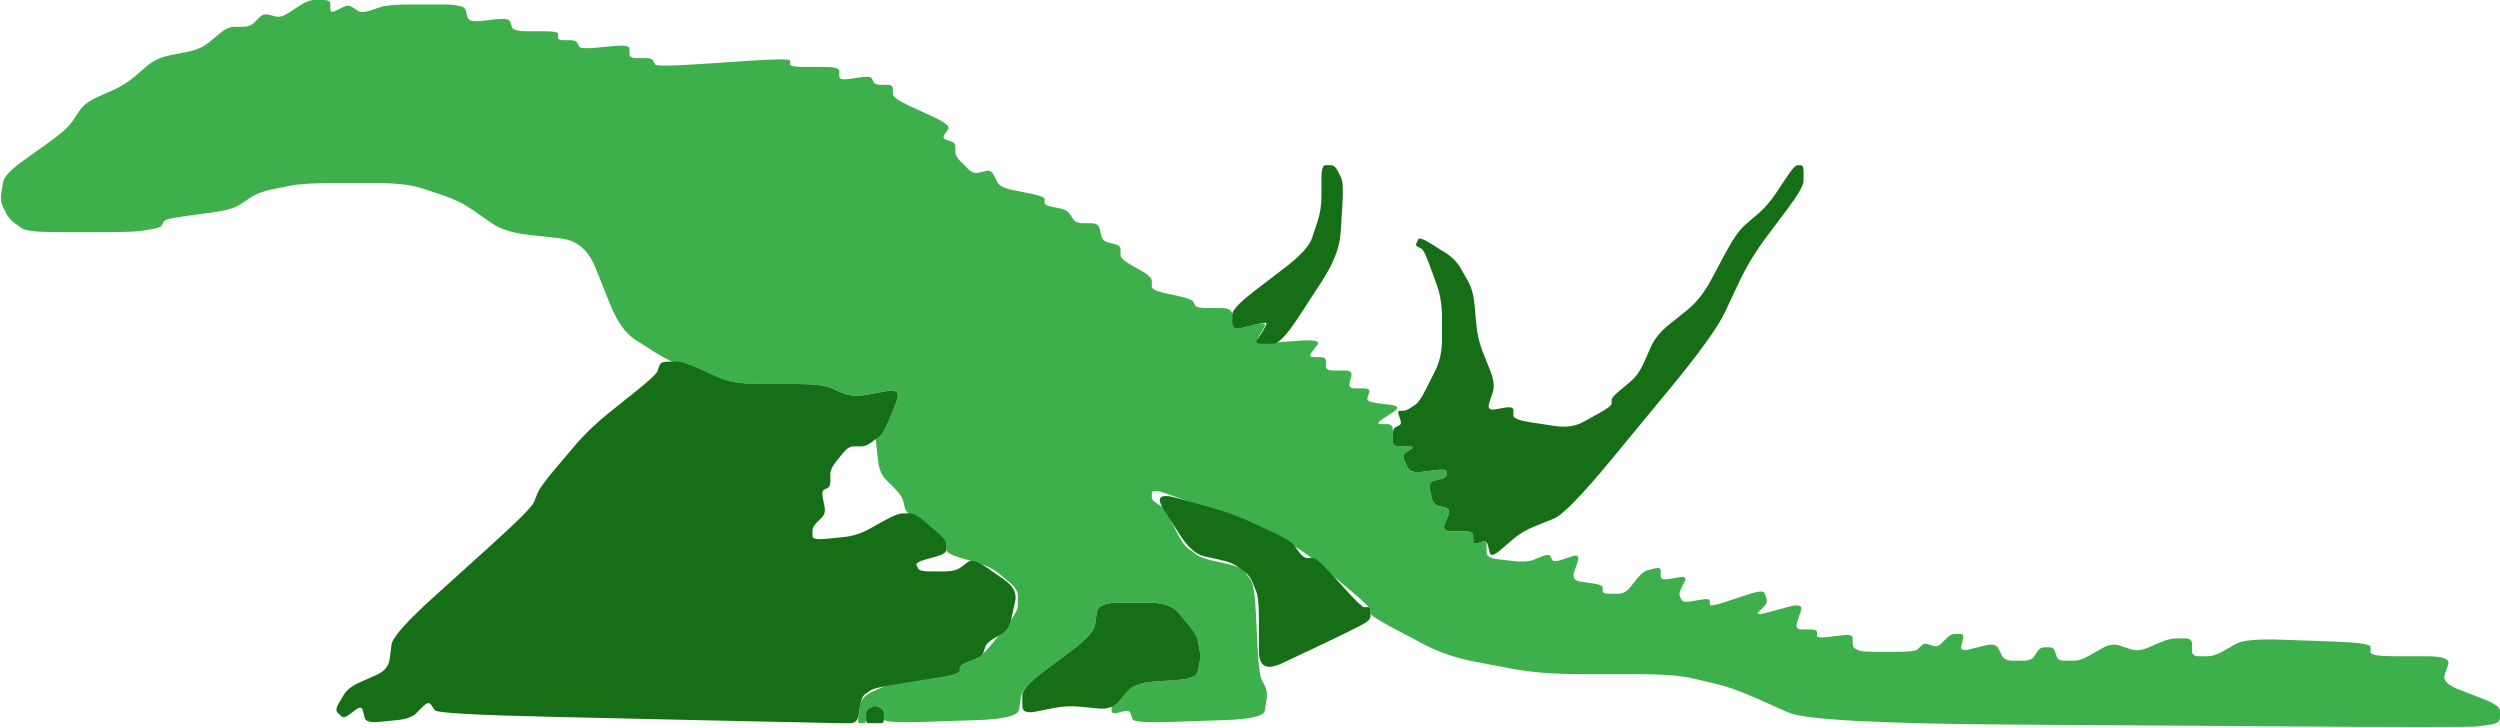
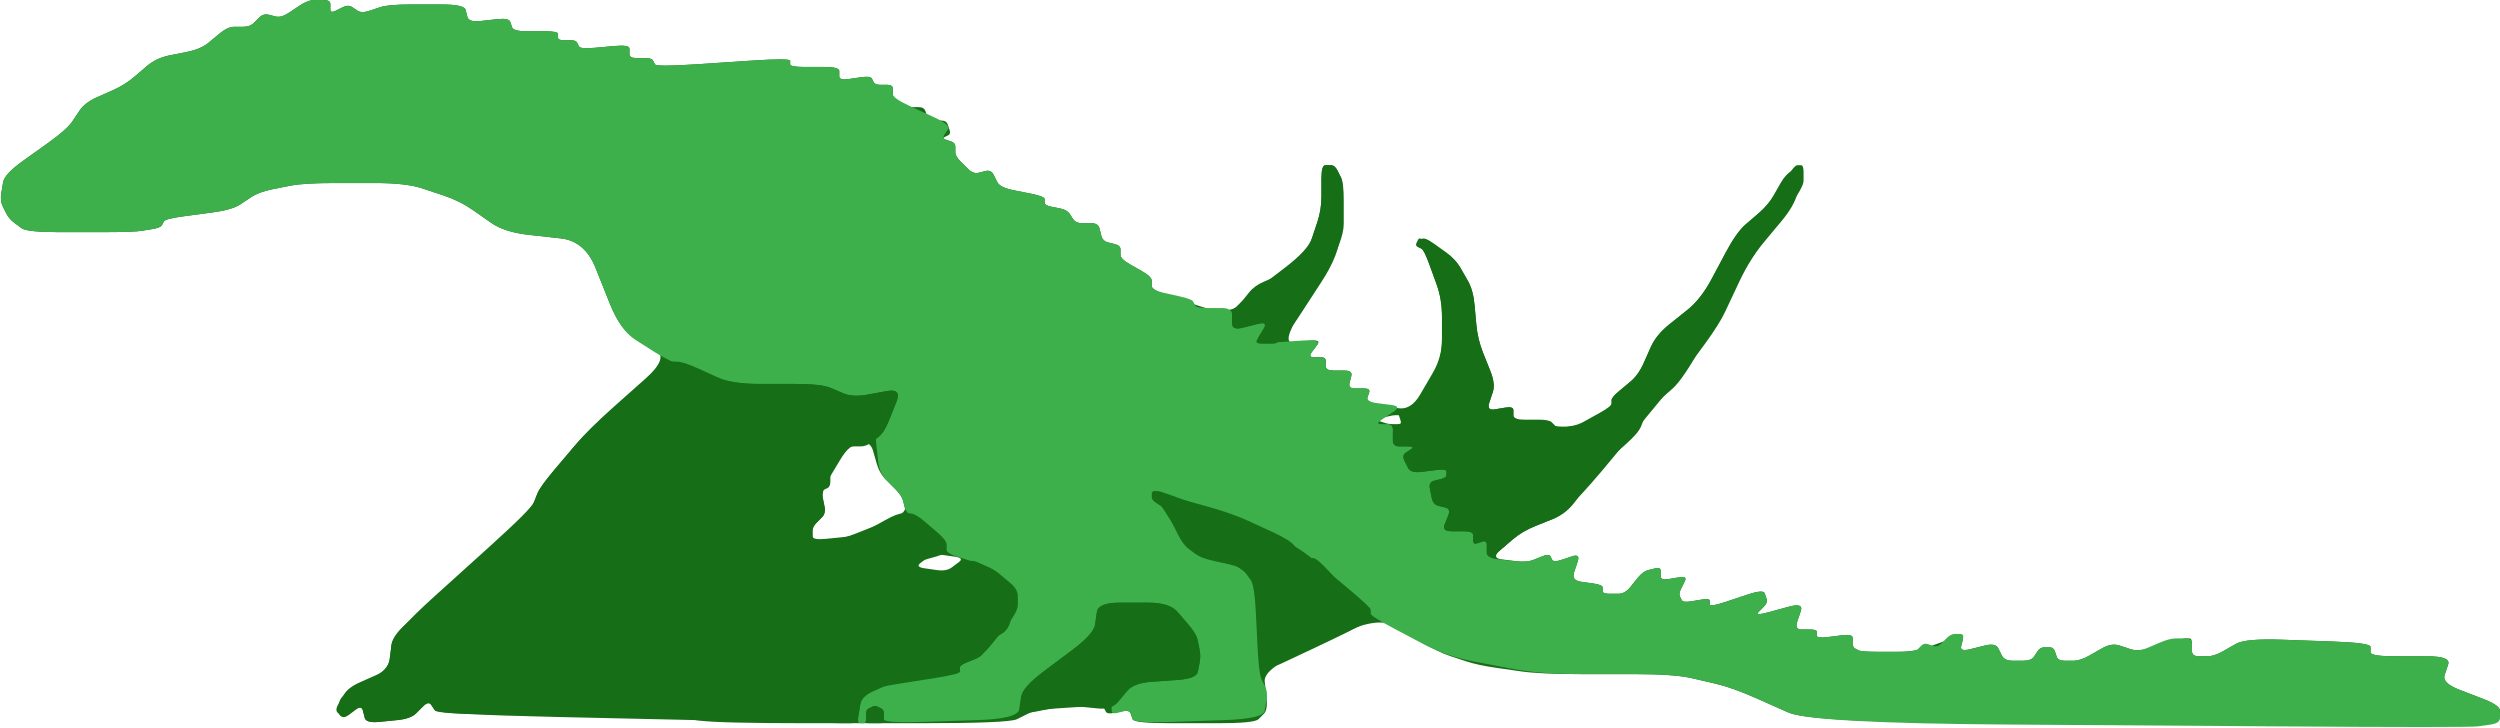
<svg xmlns="http://www.w3.org/2000/svg" viewBox="0 0 560 163" width="560" height="163">
+   <path data-wing-backing="true" fill="rgb(22,110,23)" d="M67.2 1.2L67.2 1.2Q69 0 70.5 0L72.5 0Q74 0 74 0.9L74 2.1Q74 3 75.2 2.4L76.8 1.6Q78 1 78.9 1.6L80.1 2.4Q81 3 82.8 2.4L85.2 1.6Q87 1 92.1 1L98.9 1Q104 1 104.3 2.2L104.7 3.8Q105 5 107.7 4.7L111.3 4.3Q114 4 114.3 4.9L114.7 6.1Q115 7 118 7L122 7Q125 7 125 7.6L125 8.4Q125 9 126.2 9L127.8 9Q129 9 129.3 9.6L129.7 10.4Q130 11 133.3 10.7L137.7 10.3Q141 10 141 10.9L141 12.1Q141 13 142.5 13L144.5 13Q146 13 146.3 13.6L146.7 14.4Q147 15 156 14.4L168 13.6Q177 13 177 13.6L177 14.4Q177 15 180.3 15L184.7 15Q188 15 188 15.9L188 17.1Q188 18 190.1 17.7L192.9 17.3Q195 17 195.3 17.6L195.7 18.4Q196 19 197.2 19L198.8 19Q200 19 200 19.9L200 21.1Q200 22 200.9 22.6L202.1 23.4Q203 24 204.2 24L205.8 24Q207 24 207.3 24.9L207.7 26.1Q208 27 209.2 27L210.8 27Q212 27 212.3 27.9L212.7 29.1Q213 30 212.4 30.3L211.6 30.7Q211 31 211.9 31.3L213.1 31.7Q214 32 214 32.9L214 34.1Q214 35 215.2 36.2L216.8 37.8Q218 39 219.2 38.7L220.8 38.3Q222 38 222.6 39.2L223.4 40.8Q224 42 227 42.6L231 43.4Q234 44 234 44.6L234 45.4Q234 46 235.5 46.3L237.5 46.7Q239 47 239.6 47.9L240.4 49.1Q241 50 242.5 50L244.5 50Q246 50 246.3 51.2L246.7 52.8Q247 54 248.2 54.3L249.8 54.7Q251 55 251 55.9L251 57.1Q251 58 253.1 59.2L255.9 60.8Q258 62 258 62.9L258 64.1Q258 65 262.5 66.5L268.5 68.5Q273 70 274.2 69.7L275.8 69.3Q277 69 278.2 67.5L279.8 65.5Q281 64 283.1 63.1L285.9 61.9Q288 61 289.5 59.5L291.5 57.5Q293 56 293.9 53.3L295.1 49.7Q296 47 296 44L296 40Q296 37 296.9 37L298.1 37Q299 37 299.6 38.2L300.4 39.8Q301 41 301 44.9L301 50.1Q301 54 296.8 60.9L291.2 70.1Q287 77 289.7 76.7L293.3 76.3Q296 76 295.1 77.2L293.9 78.8Q293 80 294.2 80L295.8 80Q297 80 297 80.9L297 82.1Q297 83 298.8 83L301.2 83Q303 83 302.7 84.2L302.3 85.8Q302 87 303.5 87L305.5 87Q307 87 306.7 87.9L306.3 89.1Q306 90 309 90.6L313 91.4Q316 92 318.1 88.4L320.9 83.6Q323 80 323 76.1L323 70.9Q323 67 321.8 63.7L320.2 59.3Q319 56 318.4 55.7L317.6 55.3Q317 55 317.6 54.4L318.4 53.6Q319 53 321.1 54.5L323.9 56.5Q326 58 327.2 60.1L328.8 62.9Q330 65 330.3 68.3L330.7 72.7Q331 76 332.2 79L333.8 83Q335 86 334.4 87.8L333.6 90.2Q333 92 334.8 91.7L337.2 91.3Q339 91 339 91.9L339 93.1Q339 94 341.4 94L344.6 94Q347 94 347.6 94.6L348.4 95.4Q349 96 350.8 95.7L353.2 95.3Q355 95 356.8 93.8L359.2 92.2Q361 91 361 90.4L361 89.6Q361 89 362.8 87.5L365.2 85.5Q367 84 368.2 81.3L369.8 77.7Q371 75 374 72.6L378 69.4Q381 67 383.4 62.5L386.6 56.5Q389 52 391.1 50.2L393.9 47.8Q396 46 397.2 43.9L398.8 41.1Q400 39 401.2 38.4L402.8 37.6Q404 37 403.4 39.7L402.6 43.3Q402 46 399 49.6L395 54.4Q392 58 387.5 66.1L381.5 76.9Q377 85 374.6 87.1L371.4 89.9Q369 92 368.4 93.5L367.6 95.5Q367 97 364.3 99.4L360.7 102.6Q358 105 355.9 108L353.1 112Q351 115 348 116.2L344 117.8Q341 119 338.9 120.8L336.1 123.2Q334 125 336.4 125.3L339.6 125.7Q342 126 343.5 125.4L345.5 124.6Q347 124 347.3 124.6L347.7 125.4Q348 126 349.8 125.4L352.2 124.6Q354 124 353.4 125.8L352.6 128.2Q352 130 354.1 130.3L356.9 130.7Q359 131 359 131.6L359 132.4Q359 133 360.5 133L362.5 133Q364 133 365.2 131.5L366.8 129.5Q368 128 369.2 127.7L370.8 127.3Q372 127 372 127.9L372 129.1Q372 130 373.8 129.7L376.2 129.3Q378 129 377.4 130.2L376.6 131.8Q376 133 376.3 133.6L376.7 134.4Q377 135 378.8 134.7L381.2 134.3Q383 134 383 134.6L383 135.4Q383 136 386.6 134.8L391.4 133.2Q395 132 395.3 132.9L395.7 134.1Q396 135 395.1 135.9L393.9 137.1Q393 138 396.3 137.1L400.7 135.9Q404 135 403.4 136.8L402.6 139.2Q402 141 403.5 141L405.5 141Q407 141 407 141.6L407 142.4Q407 143 409.4 142.7L412.6 142.3Q415 142 415 142.9L415 144.1Q415 145 415.6 145.3L416.4 145.7Q417 146 420.6 146L425.4 146Q429 146 432.3 144.8L436.7 143.2Q440 142 439.7 143.2L439.3 144.8Q439 146 441.4 145.4L444.6 144.6Q447 144 447.6 145.2L448.4 146.8Q449 148 450.8 148L453.2 148Q455 148 455.6 147.1L456.4 145.9Q457 145 457.9 145L459.1 145Q460 145 460.3 145.9L460.7 147.1Q461 148 462.5 148L464.5 148Q466 148 468.1 146.8L470.9 145.2Q473 144 474.8 144.6L477.2 145.4Q479 146 482 145.1L486 143.9Q489 143 489.6 143L490.4 143Q491 143 491 144.2L491 145.8Q491 147 492.5 147L494.5 147Q496 147 498.1 145.8L500.9 144.2Q503 143 511.4 143.3L522.6 143.7Q531 144 531 144.9L531 146.1Q531 147 536.4 147L543.6 147Q549 147 548.4 148.8L547.6 151.2Q547 153 550.9 154.5L556.1 156.5Q560 158 560 159.2L560 160.8Q560 162 513.8 162L452.2 162Q406 162 400.6 159.6L393.4 156.4Q388 154 384.1 153.1L378.9 151.9Q375 151 366 151L354 151Q345 151 340.8 150.4L335.2 149.6Q331 149 328.3 148.1L324.7 146.9Q322 146 318.1 143.6L312.9 140.4Q309 138 301.2 141.6L290.8 146.4Q283 150 283.3 152.7L283.7 156.3Q284 159 283.1 159.9L281.9 161.1Q281 162 272.9 162L262.1 162Q254 162 253.7 161.1L253.3 159.9Q253 159 251.5 159.3L249.5 159.7Q248 160 247.7 159.4L247.3 158.6Q247 158 242.5 158.3L236.5 158.7Q232 159 230.2 159.9L227.8 161.1Q226 162 206.5 162L180.5 162Q161 162 156.5 161.4L150.5 160.6Q146 160 131.6 160L112.4 160Q98 160 97.4 159.1L96.6 157.9Q96 157 94.8 158.2L93.2 159.8Q92 161 89 161.3L85 161.7Q82 162 81.7 160.8L81.3 159.2Q81 158 79.5 158.9L77.5 160.1Q76 161 76 159.5L76 157.5Q76 156 79.3 154.2L83.7 151.8Q87 150 87.3 147.6L87.7 144.4Q88 142 92.2 138.7L97.8 134.3Q102 131 107.1 125.9L113.9 119.1Q119 114 119.6 112.5L120.4 110.5Q121 109 124.3 105.1L128.7 99.9Q132 96 137.4 91.2L144.6 84.8Q150 80 146.7 78.2L142.3 75.8Q139 74 136.6 68L133.4 60Q131 54 125.6 53.4L118.4 52.6Q113 52 110 49.9L106 47.1Q103 45 99.4 43.8L94.6 42.2Q91 41 84.1 41L74.9 41Q68 41 65 41.6L61 42.4Q58 43 56.2 44.2L53.8 45.8Q52 47 47.5 47.6L41.5 48.4Q37 49 36.7 49.6L36.3 50.4Q36 51 34.2 51.3L31.8 51.7Q30 52 22.8 52L13.2 52Q6 52 4.8 51.1L3.2 49.9Q2 49 1.4 47.8L0.6 46.2Q0 45 0.3 43.2L0.7 40.8Q1 39 5.2 36L10.8 32Q15 29 16.2 27.2L17.8 24.8Q19 23 21.7 21.8L25.3 20.2Q28 19 30.1 17.2L32.9 14.8Q35 13 38 12.4L42 11.6Q45 11 46.8 9.5L49.2 7.5Q51 6 52.5 6L54.5 6Q56 6 56.9 5.1L58.1 3.9Q59 3 60.2 3.3L61.8 3.7Q63 4 64.8 2.8ZM312.6 93L312.6 93Q312 93 310.8 93.3L309.2 93.7Q308 94 308.9 94.3L310.1 94.7Q311 95 311.9 95L313.1 95Q314 95 314 94.4L314 93.6Q314 93 313.4 93ZM195.6 101.1L195.6 101.1Q195 99 193.5 99.3L191.5 99.7Q190 100 188.2 103L185.8 107Q184 110 184.3 111.5L184.7 113.5Q185 115 184.1 115.9L182.9 117.1Q182 118 182 118.9L182 120.1Q182 121 183.8 121L186.2 121Q188 121 192.5 119.2L198.5 116.8Q203 115 202.7 113.8L202.3 112.2Q202 111 200.5 109.5L198.5 107.5Q197 106 196.4 103.9ZM211.1 124.3L211.1 124.3Q209 124 207.8 124.9L206.2 126.1Q205 127 207.1 127.3L209.9 127.7Q212 128 213.2 127.1L214.8 125.9Q216 125 213.9 124.7Z" />
  <path fill="rgb(61,175,75)" d="M67.2 1.2L67.2 1.2Q69 0 70.5 0L72.5 0Q74 0 74 0.9L74 2.1Q74 3 75.2 2.4L76.8 1.6Q78 1 78.9 1.6L80.1 2.4Q81 3 82.8 2.4L85.2 1.6Q87 1 92.1 1L98.9 1Q104 1 104.3 2.2L104.7 3.8Q105 5 107.7 4.7L111.3 4.3Q114 4 114.3 4.9L114.7 6.1Q115 7 118 7L122 7Q125 7 125 7.6L125 8.4Q125 9 126.2 9L127.8 9Q129 9 129.3 9.6L129.7 10.4Q130 11 133.3 10.7L137.7 10.3Q141 10 141 10.9L141 12.1Q141 13 142.5 13L144.5 13Q146 13 146.3 13.6L146.7 14.4Q147 15 156 14.4L168 13.6Q177 13 177 13.6L177 14.4Q177 15 180.3 15L184.7 15Q188 15 188 15.9L188 17.1Q188 18 190.1 17.7L192.9 17.3Q195 17 195.3 17.6L195.7 18.4Q196 19 197.2 19L198.8 19Q200 19 200 19.9L200 21.1Q200 22 203.9 23.8L209.1 26.2Q213 28 212.4 28.9L211.6 30.1Q211 31 211.9 31.3L213.1 31.7Q214 32 214 32.9L214 34.1Q214 35 215.2 36.2L216.8 37.8Q218 39 219.2 38.7L220.8 38.3Q222 38 222.6 39.2L223.4 40.8Q224 42 227 42.6L231 43.4Q234 44 234 44.6L234 45.4Q234 46 235.5 46.3L237.5 46.7Q239 47 239.6 47.9L240.4 49.1Q241 50 242.5 50L244.5 50Q246 50 246.3 51.2L246.7 52.8Q247 54 248.2 54.3L249.8 54.7Q251 55 251 55.9L251 57.1Q251 58 253.1 59.2L255.9 60.8Q258 62 258 62.9L258 64.1Q258 65 260.7 65.6L264.3 66.4Q267 67 267.3 67.6L267.7 68.4Q268 69 270.4 69L273.6 69Q276 69 276 70.5L276 72.5Q276 74 278.4 73.4L281.6 72.6Q284 72 283.1 73.5L281.9 75.5Q281 77 285.5 76.7L291.5 76.3Q296 76 295.1 77.2L293.9 78.8Q293 80 294.2 80L295.8 80Q297 80 297 80.9L297 82.1Q297 83 298.8 83L301.2 83Q303 83 302.7 84.2L302.3 85.8Q302 87 303.5 87L305.5 87Q307 87 306.7 87.9L306.3 89.1Q306 90 308.4 90.3L311.6 90.7Q314 91 312.2 92.2L309.8 93.8Q308 95 309.2 95L310.8 95Q312 95 312 96.5L312 98.5Q312 100 313.5 100L315.5 100Q317 100 316.1 100.6L314.9 101.4Q314 102 314.6 103.2L315.4 104.8Q316 106 318.4 105.7L321.6 105.3Q324 105 324 105.6L324 106.4Q324 107 322.8 107.3L321.2 107.7Q320 108 320.3 109.5L320.7 111.5Q321 113 322.2 113.3L323.8 113.7Q325 114 324.4 115.5L323.6 117.5Q323 119 325.1 119L327.9 119Q330 119 330 119.9L330 121.1Q330 122 330.9 121.7L332.1 121.3Q333 121 333 122.2L333 123.8Q333 125 335.7 125.3L339.3 125.7Q342 126 343.5 125.4L345.5 124.6Q347 124 347.3 124.6L347.7 125.4Q348 126 349.8 125.4L352.2 124.6Q354 124 353.4 125.8L352.6 128.2Q352 130 354.1 130.3L356.9 130.7Q359 131 359 131.6L359 132.4Q359 133 360.5 133L362.5 133Q364 133 365.2 131.5L366.8 129.5Q368 128 369.2 127.7L370.8 127.3Q372 127 372 127.9L372 129.1Q372 130 373.8 129.7L376.2 129.3Q378 129 377.4 130.2L376.6 131.8Q376 133 376.3 133.6L376.7 134.4Q377 135 378.8 134.7L381.2 134.3Q383 134 383 134.6L383 135.4Q383 136 386.6 134.8L391.4 133.2Q395 132 395.3 132.9L395.7 134.1Q396 135 395.1 135.9L393.9 137.1Q393 138 396.3 137.1L400.7 135.9Q404 135 403.4 136.8L402.6 139.2Q402 141 403.5 141L405.5 141Q407 141 407 141.6L407 142.4Q407 143 409.4 142.7L412.6 142.3Q415 142 415 142.9L415 144.1Q415 145 415.6 145.3L416.4 145.7Q417 146 420.6 146L425.4 146Q429 146 429.6 145.4L430.4 144.6Q431 144 431.9 144.3L433.1 144.7Q434 145 434.9 144.1L436.1 142.9Q437 142 437.9 142L439.1 142Q440 142 439.7 143.2L439.3 144.8Q439 146 441.4 145.4L444.6 144.6Q447 144 447.6 145.2L448.4 146.8Q449 148 450.8 148L453.2 148Q455 148 455.6 147.1L456.4 145.9Q457 145 457.9 145L459.1 145Q460 145 460.3 145.9L460.7 147.1Q461 148 462.5 148L464.5 148Q466 148 468.1 146.8L470.9 145.2Q473 144 474.8 144.6L477.2 145.4Q479 146 481.1 145.1L483.9 143.9Q486 143 487.5 143L489.5 143Q491 143 491 144.2L491 145.8Q491 147 492.5 147L494.5 147Q496 147 498.1 145.8L500.9 144.2Q503 143 511.4 143.3L522.6 143.7Q531 144 531 144.9L531 146.1Q531 147 536.4 147L543.6 147Q549 147 548.4 148.8L547.6 151.2Q547 153 550.9 154.5L556.1 156.5Q560 158 560 159.2L560 160.8Q560 162 557.9 162.3L555.1 162.7Q553 163 508.9 162.7L450.1 162.3Q406 162 400.6 159.6L393.4 156.4Q388 154 384.1 153.1L378.9 151.9Q375 151 366 151L354 151Q345 151 338.7 149.8L330.3 148.2Q324 147 318.9 144.3L312.1 140.7Q307 138 307 137.4L307 136.6Q307 136 301.6 131.5L294.4 125.5Q289 121 280.3 117.7L268.7 113.3Q260 110 259.4 110L258.6 110Q258 110 258 110.6L258 111.4Q258 112 258.9 112.6L260.1 113.4Q261 114 262.2 116.4L263.8 119.6Q265 122 266.2 122.9L267.8 124.1Q269 125 271.7 125.6L275.3 126.4Q278 127 278.9 128.2L280.1 129.8Q281 131 281.3 137L281.7 145Q282 151 282.6 152.2L283.4 153.8Q284 155 283.7 156.8L283.3 159.2Q283 161 274.3 161.3L262.7 161.7Q254 162 253.7 161.1L253.3 159.9Q253 159 251.8 159.3L250.2 159.7Q249 160 249 159.1L249 157.9Q249 157 250.5 155.8L252.5 154.2Q254 153 258.2 152.7L263.8 152.3Q268 152 268.3 150.5L268.7 148.5Q269 147 268.7 145.5L268.3 143.5Q268 142 266.2 139.9L263.8 137.1Q262 135 257.2 135L250.8 135Q246 135 245.7 137.1L245.3 139.9Q245 142 240.2 145.6L233.8 150.4Q229 154 228.7 156.1L228.3 158.9Q228 161 219 161.3L207 161.7Q198 162 198 161.1L198 159.9Q198 159 197.4 158.7L196.6 158.3Q196 158 195.4 158.3L194.6 158.7Q194 159 194 159.9L194 161.1Q194 162 193.4 162L192.6 162Q192 162 192.3 160.2L192.7 157.8Q193 156 195.7 154.8L199.3 153.2Q202 152 205.9 151.7L211.1 151.3Q215 151 215 150.4L215 149.6Q215 149 216.5 148.4L218.5 147.6Q220 147 222.4 144L225.6 140Q228 137 228 135.5L228 133.5Q228 132 226.2 130.5L223.8 128.5Q222 127 219 126.1L215 124.9Q212 124 212 123.1L212 121.9Q212 121 209.3 119.2L205.7 116.8Q203 115 202.7 113.8L202.3 112.2Q202 111 200.5 109.5L198.5 107.5Q197 106 196.7 103.3L196.3 99.7Q196 97 196.6 97L197.4 97Q198 97 199.2 94L200.8 90Q202 87 198.7 87.6L194.3 88.4Q191 89 188.9 88.1L186.1 86.9Q184 86 178 86L170 86Q164 86 159.8 84.5L154.2 82.5Q150 81 146.7 78.9L142.3 76.1Q139 74 136.6 68L133.4 60Q131 54 125.6 53.4L118.4 52.6Q113 52 110 49.9L106 47.1Q103 45 99.4 43.8L94.6 42.2Q91 41 84.1 41L74.9 41Q68 41 65 41.6L61 42.4Q58 43 56.2 44.2L53.8 45.8Q52 47 47.5 47.6L41.5 48.4Q37 49 36.7 49.6L36.3 50.4Q36 51 34.2 51.3L31.8 51.7Q30 52 22.8 52L13.2 52Q6 52 4.8 51.1L3.2 49.9Q2 49 1.4 47.8L0.6 46.2Q0 45 0.3 43.2L0.7 40.8Q1 39 5.2 36L10.8 32Q15 29 16.2 27.2L17.8 24.8Q19 23 21.7 21.8L25.3 20.2Q28 19 30.1 17.2L32.9 14.8Q35 13 38 12.4L42 11.6Q45 11 46.8 9.5L49.2 7.5Q51 6 52.5 6L54.5 6Q56 6 56.9 5.1L58.1 3.9Q59 3 60.2 3.3L61.8 3.7Q63 4 64.8 2.8Z" />
  <path fill="rgb(22,110,23)" d="M296 40L296 40Q296 37 296.9 37L298.1 37Q299 37 299.6 38.2L300.4 39.8Q301 41 300.7 45.8L300.3 52.2Q300 57 296.1 63L290.9 71Q287 77 285.2 77L282.8 77Q281 77 281.6 76.1L282.4 74.9Q283 74 283.3 73.4L283.7 72.6Q284 72 281.6 72.6L278.4 73.4Q276 74 276 72.5L276 70.5Q276 69 281.1 65.1L287.9 59.9Q293 56 293.9 53.3L295.1 49.7Q296 47 296 44ZM400.2 39.7L400.2 39.7Q402 37 402.6 37L403.4 37Q404 37 404 38.5L404 40.5Q404 42 400.4 46.8L395.6 53.2Q392 58 389.6 63.1L386.4 69.9Q384 75 374.1 87L360.9 103Q351 115 348 116.2L344 117.8Q341 119 338.9 120.8L336.1 123.2Q334 125 333.7 123.8L333.3 122.2Q333 121 332.1 121.3L330.9 121.7Q330 122 330 121.1L330 119.9Q330 119 327.9 119L325.1 119Q323 119 323.6 117.5L324.4 115.5Q325 114 323.8 113.7L322.2 113.3Q321 113 320.7 111.5L320.3 109.5Q320 108 321.2 107.7L322.8 107.3Q324 107 324 106.4L324 105.6Q324 105 321.6 105.3L318.4 105.7Q316 106 315.4 104.8L314.6 103.2Q314 102 314.9 101.4L316.1 100.6Q317 100 315.5 100L313.5 100Q312 100 312 98.8L312 97.2Q312 96 312.6 95.7L313.4 95.3Q314 95 313.7 94.1L313.3 92.9Q313 92 313.6 92L314.4 92Q315 92 315.9 91.4L317.1 90.6Q318 90 319.5 87L321.5 83Q323 80 323 76.1L323 70.9Q323 67 321.8 63.7L320.2 59.3Q319 56 318.4 55.7L317.6 55.3Q317 55 317.3 54.4L317.7 53.6Q318 53 320.4 54.5L323.6 56.5Q326 58 327.2 60.1L328.8 62.9Q330 65 330.3 68.3L330.7 72.7Q331 76 332.2 79L333.8 83Q335 86 334.4 87.8L333.6 90.2Q333 92 334.8 91.7L337.2 91.3Q339 91 339 91.9L339 93.1Q339 94 342.9 94.6L348.1 95.4Q352 96 354.7 94.5L358.3 92.5Q361 91 361 90.4L361 89.6Q361 89 362.8 87.5L365.2 85.5Q367 84 368.2 81.3L369.8 77.7Q371 75 374 72.6L378 69.4Q381 67 383.4 62.5L386.6 56.5Q389 52 391.1 50.2L393.9 47.8Q396 46 397.8 43.3ZM147.7 81.9L147.7 81.9Q148 81 149.5 81L151.5 81Q153 81 156.3 82.5L160.7 84.5Q164 86 170 86L178 86Q184 86 186.1 86.9L188.9 88.1Q191 89 194.3 88.4L198.7 87.6Q202 87 200.8 90L199.2 94Q198 97 196.8 97.9L195.2 99.1Q194 100 192.8 100L191.2 100Q190 100 188.8 101.5L187.2 103.5Q186 105 186 106.2L186 107.8Q186 109 185.4 109.3L184.6 109.7Q184 110 184.3 111.5L184.7 113.5Q185 115 184.1 115.9L182.9 117.1Q182 118 182 118.9L182 120.1Q182 121 185 120.7L189 120.3Q192 120 194.7 118.5L198.3 116.5Q201 115 202.2 115L203.8 115Q205 115 207.1 116.8L209.9 119.2Q212 121 212 121.9L212 123.1Q212 124 209.9 124.6L207.1 125.4Q205 126 205.3 126.6L205.7 127.4Q206 128 208.4 128L211.6 128Q214 128 215.2 127.1L216.8 125.9Q218 125 221 127.1L225 129.9Q228 132 227.4 134.7L226.6 138.3Q226 141 224.5 141.9L222.5 143.1Q221 144 220.7 144.9L220.3 146.1Q220 147 218.5 147.6L216.5 148.4Q215 149 215 149.6L215 150.4Q215 151 209.3 151.9L201.7 153.1Q196 154 195.1 154.6L193.9 155.4Q193 156 192.7 157.8L192.3 160.2Q192 162 190.5 162L188.5 162Q187 162 160.3 161.4L124.7 160.6Q98 160 97.4 159.1L96.6 157.9Q96 157 94.8 158.2L93.2 159.8Q92 161 89 161.3L85 161.7Q82 162 81.7 160.8L81.3 159.2Q81 158 79.8 158.9L78.2 160.1Q77 161 76.4 160.4L75.6 159.6Q75 159 75.9 157.5L77.1 155.5Q78 154 80.7 152.8L84.3 151.2Q87 150 87.3 147.6L87.7 144.4Q88 142 97.3 133.6L109.7 122.4Q119 114 119.6 112.5L120.4 110.5Q121 109 124.3 105.1L128.7 99.9Q132 96 136.5 92.4L142.5 87.6Q147 84 147.3 83.1ZM260.7 114.2L260.7 114.2Q258 110 263.4 111.5L270.6 113.5Q276 115 279.9 116.8L285.1 119.2Q289 121 289.9 122.2L291.1 123.8Q292 125 292.9 125L294.1 125Q295 125 298 128.3L302 132.7Q305 136 305.6 136L306.4 136Q307 136 307 136.9L307 138.1Q307 139 304.6 140.2L301.4 141.8Q299 143 293.9 145.4L287.1 148.6Q282 151 282 145.9L282 139.1Q282 134 281.4 132.5L280.6 130.5Q280 129 278.8 128.1L277.2 126.9Q276 126 273.3 125.4L269.7 124.6Q267 124 264.3 119.8ZM245.7 137.1L245.7 137.1Q246 135 250.8 135L257.2 135Q262 135 263.8 137.1L266.2 139.9Q268 142 268.3 143.5L268.7 145.5Q269 147 268.7 148.5L268.3 150.5Q268 152 263.8 152.3L258.2 152.7Q254 153 252.5 154.8L250.5 157.2Q249 159 246 158.7L242 158.3Q239 158 236 158.6L232 159.4Q229 160 229 158.2L229 155.8Q229 154 233.8 150.4L240.2 145.6Q245 142 245.3 139.9ZM195.4 158.3L195.4 158.3Q196 158 196.6 158.3L197.4 158.7Q198 159 198 159.9L198 161.1Q198 162 197.4 162L196.6 162Q196 162 195.4 162L194.6 162Q194 162 194 161.1L194 159.9Q194 159 194.6 158.7Z" />
</svg>
